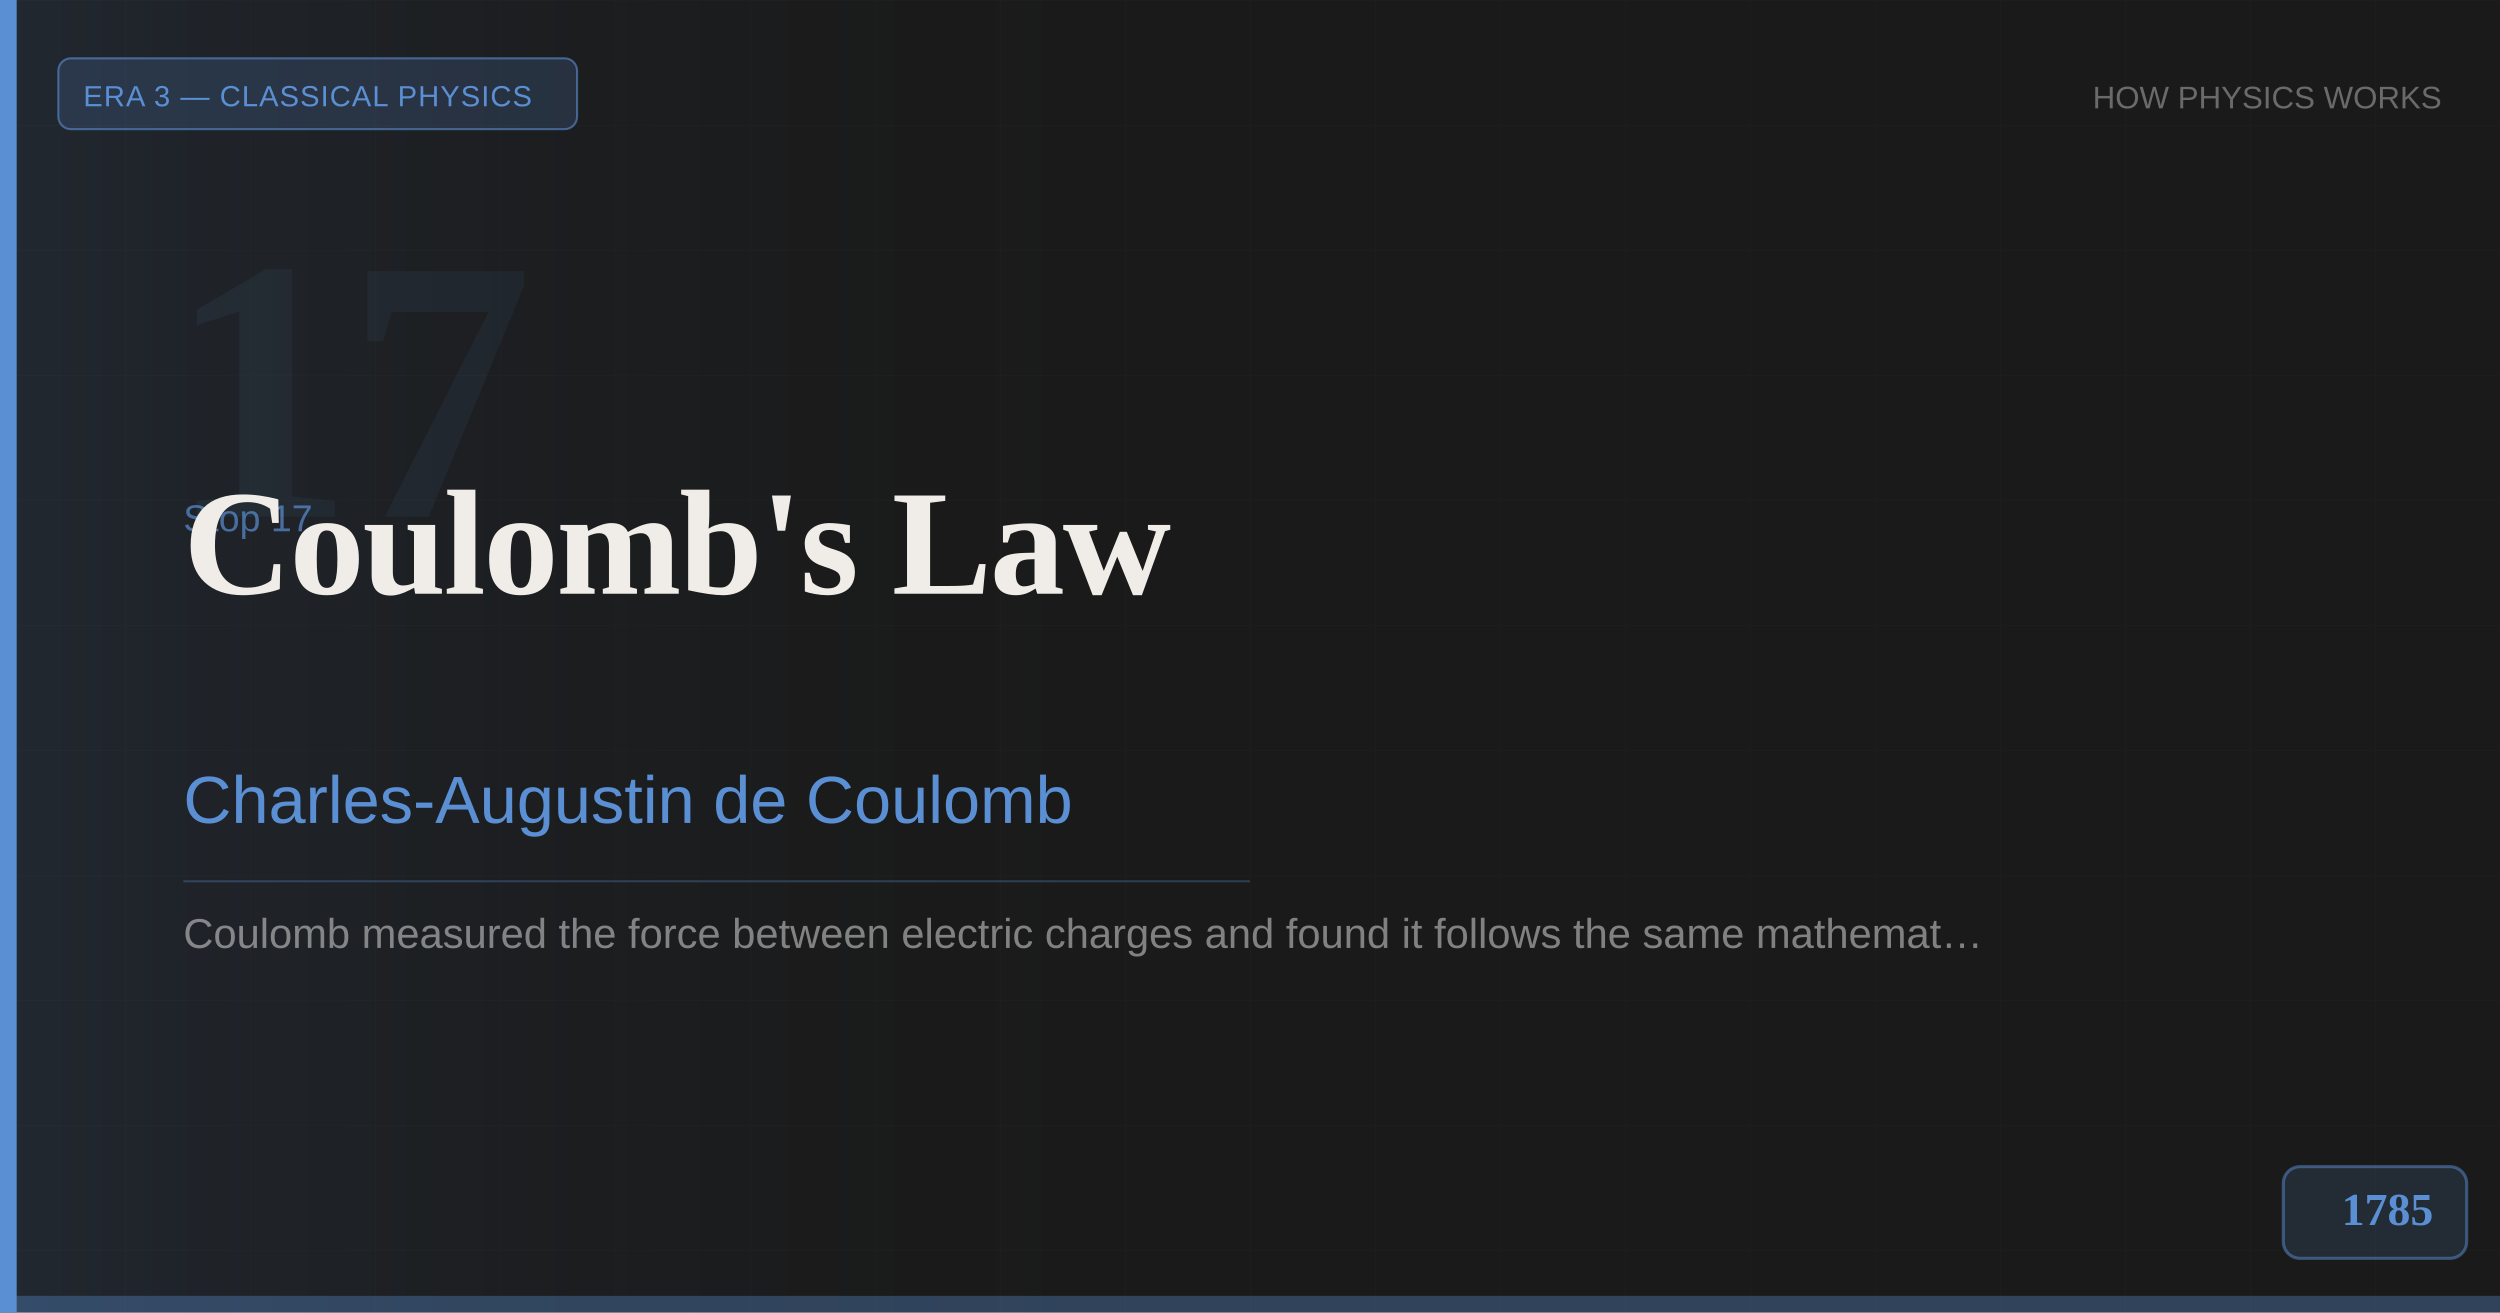
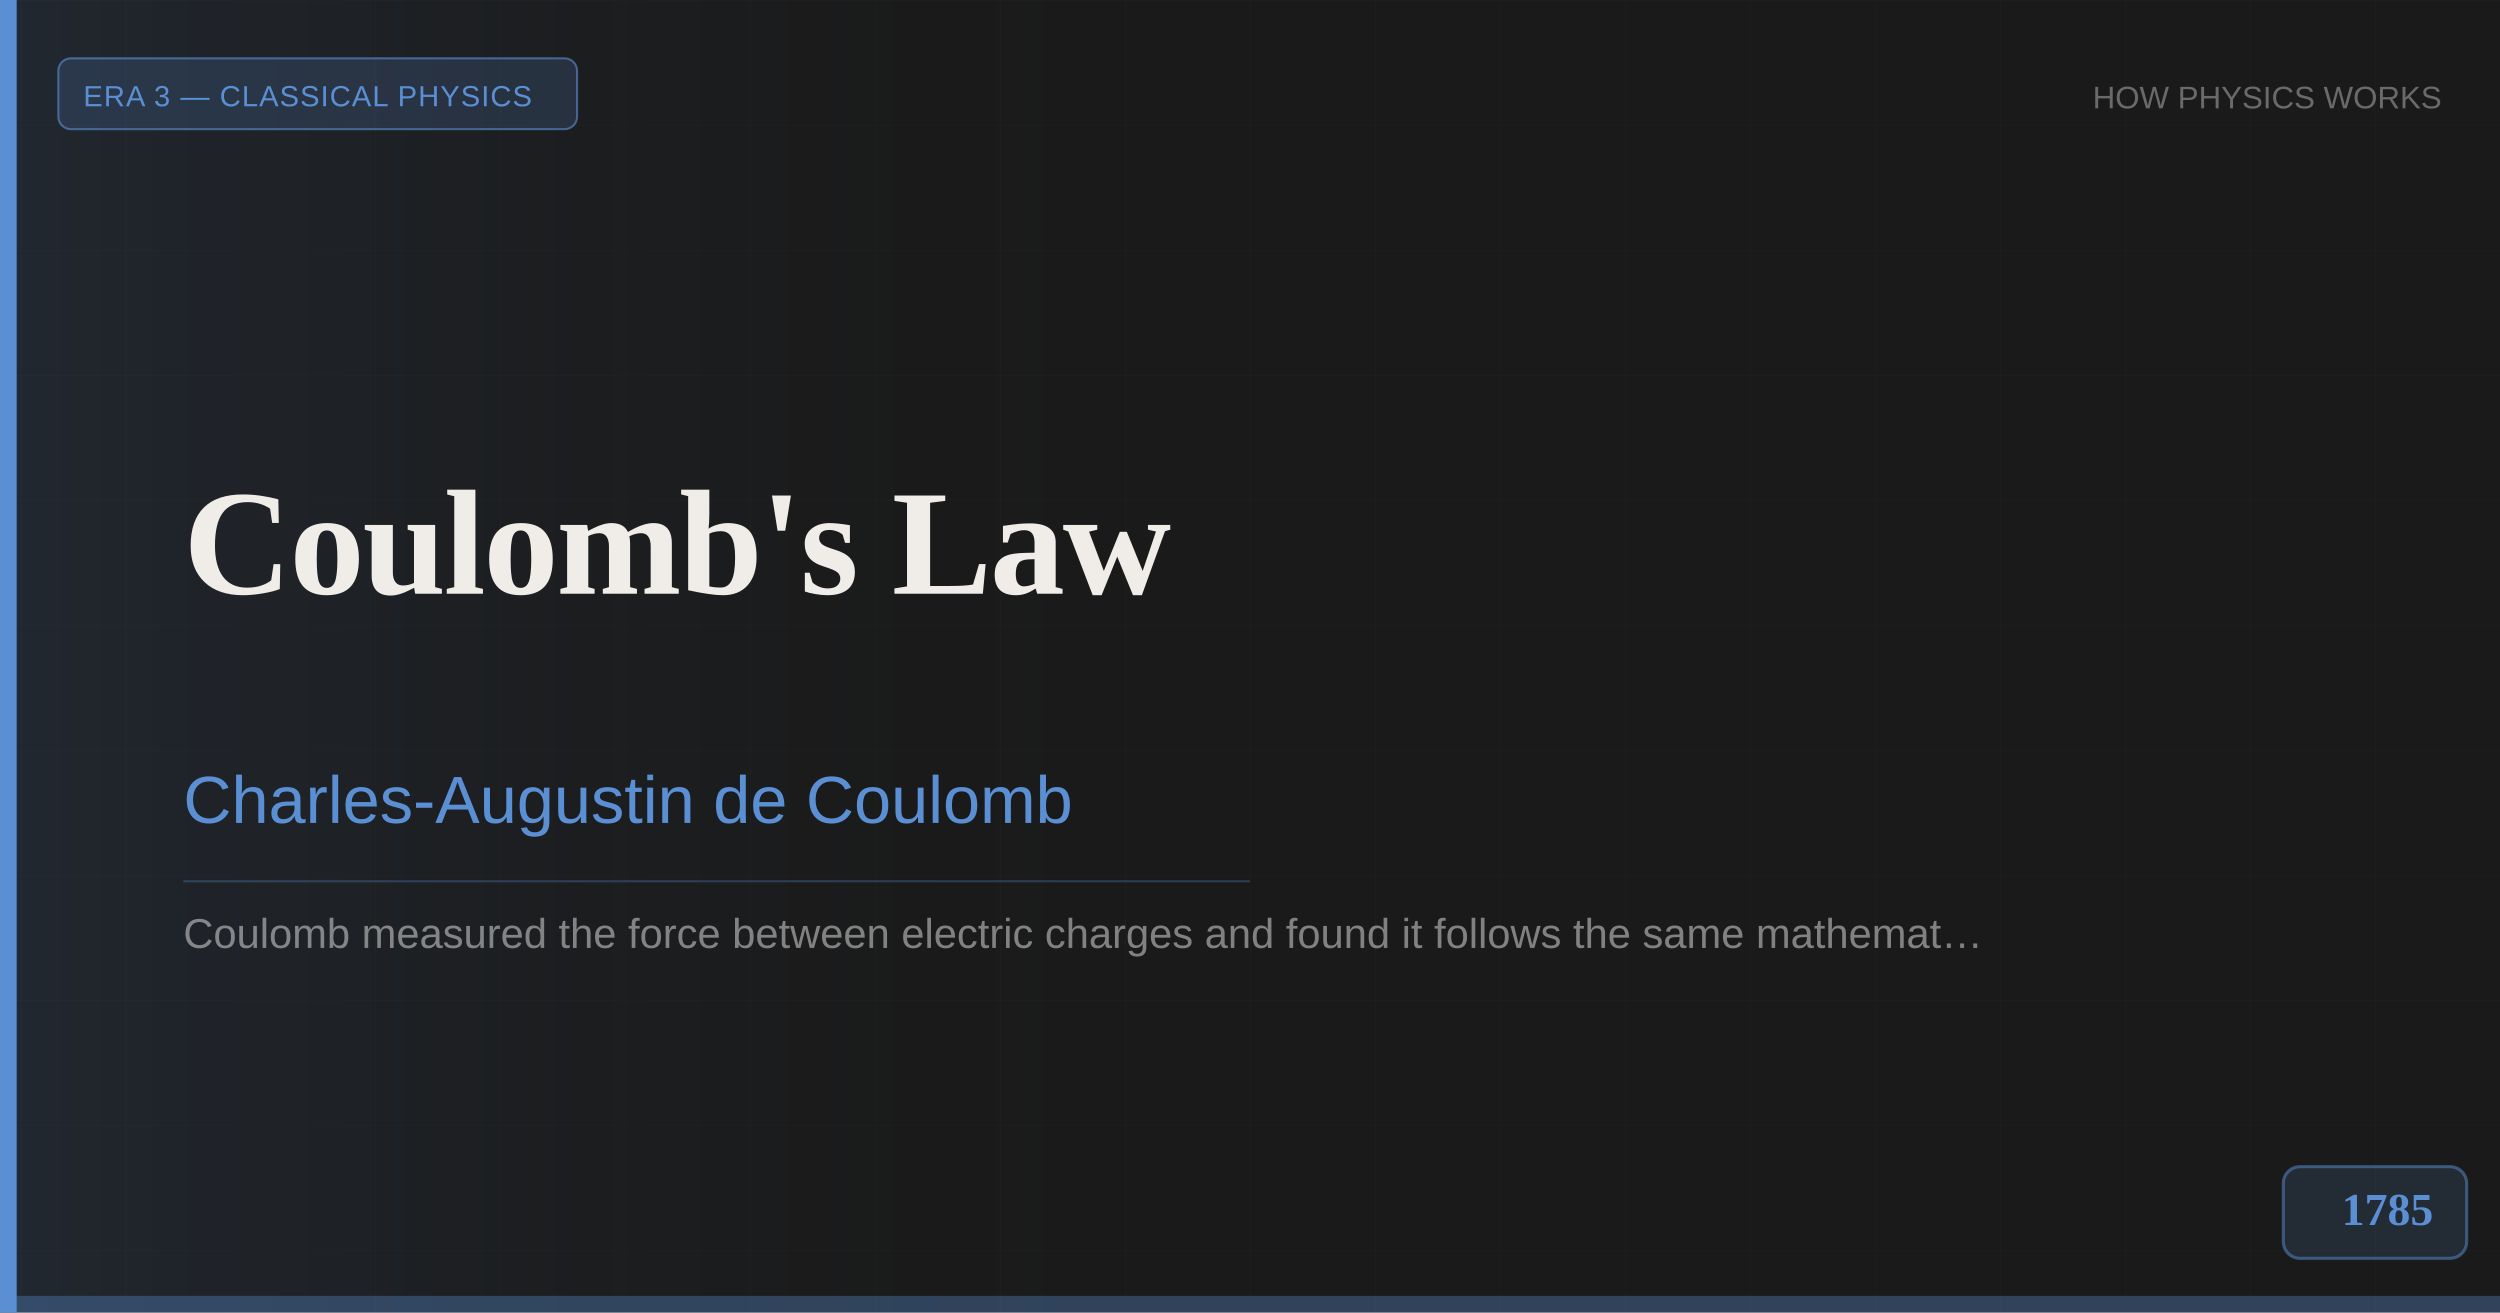
<svg xmlns="http://www.w3.org/2000/svg" width="1200" height="630" viewBox="0 0 1200 630">
  <rect width="1200" height="630" fill="#1a1a1a" />
  <defs>
    <pattern id="grid" width="60" height="60" patternUnits="userSpaceOnUse">
      <path d="M 60 0 L 0 0 0 60" fill="none" stroke="#ffffff" stroke-width="0.3" opacity="0.04" />
    </pattern>
    <linearGradient id="bgGrad" x1="0" y1="0" x2="1" y2="0">
      <stop offset="0%" stop-color="#5b8fd4" stop-opacity="0.12" />
      <stop offset="100%" stop-color="#1a1a1a" stop-opacity="0" />
    </linearGradient>
  </defs>
  <rect width="1200" height="630" fill="url(#grid)" />
  <rect width="560" height="630" fill="url(#bgGrad)" />
  <rect x="0" y="0" width="8" height="630" fill="#5b8fd4" />
  <rect x="28" y="28" width="249" height="34" rx="6" fill="#5b8fd4" fill-opacity="0.18" />
  <rect x="28" y="28" width="249" height="34" rx="6" fill="none" stroke="#5b8fd4" stroke-width="1" stroke-opacity="0.6" />
  <text x="40" y="51" font-family="'DM Sans', Arial, sans-serif" font-size="14" font-weight="500" fill="#5b8fd4" letter-spacing="0.5">ERA 3 — CLASSICAL PHYSICS</text>
  <text x="1172" y="52" text-anchor="end" font-family="'DM Sans', Arial, sans-serif" font-size="15" font-weight="400" fill="#ffffff" fill-opacity="0.35">HOW PHYSICS WORKS</text>
-   <text x="80" y="248" font-family="Georgia, 'Times New Roman', serif" font-size="180" font-weight="700" fill="#5b8fd4" fill-opacity="0.07" letter-spacing="-4">17</text>
-   <text x="88" y="255" font-family="'DM Sans', Arial, sans-serif" font-size="18" font-weight="400" fill="#5b8fd4" fill-opacity="0.7">Stop 17</text>
  <text x="88" y="285" font-family="Georgia, 'Times New Roman', serif" font-size="72" font-weight="600" fill="#f0ede8" letter-spacing="-1">Coulomb's Law</text>
  <text x="88" y="395" font-family="'DM Sans', Arial, sans-serif" font-size="32" font-weight="400" fill="#5b8fd4">Charles-Augustin de Coulomb</text>
  <line x1="88" y1="423" x2="600" y2="423" stroke="#5b8fd4" stroke-width="1" stroke-opacity="0.3" />
  <text x="88" y="455" font-family="'DM Sans', Arial, sans-serif" font-size="20" font-weight="300" fill="#ffffff" fill-opacity="0.45">Coulomb measured the force between electric charges and found it follows the same mathemat…</text>
  <rect x="1096" y="560" width="88" height="44" rx="8" fill="#5b8fd4" fill-opacity="0.15" />
  <rect x="1096" y="560" width="88" height="44" rx="8" fill="none" stroke="#5b8fd4" stroke-width="1.5" stroke-opacity="0.5" />
  <text x="1168" y="588" text-anchor="end" font-family="Georgia, 'Times New Roman', serif" font-size="22" font-weight="600" fill="#5b8fd4">1785</text>
  <rect x="0" y="622" width="1200" height="8" fill="#5b8fd4" fill-opacity="0.35" />
</svg>
